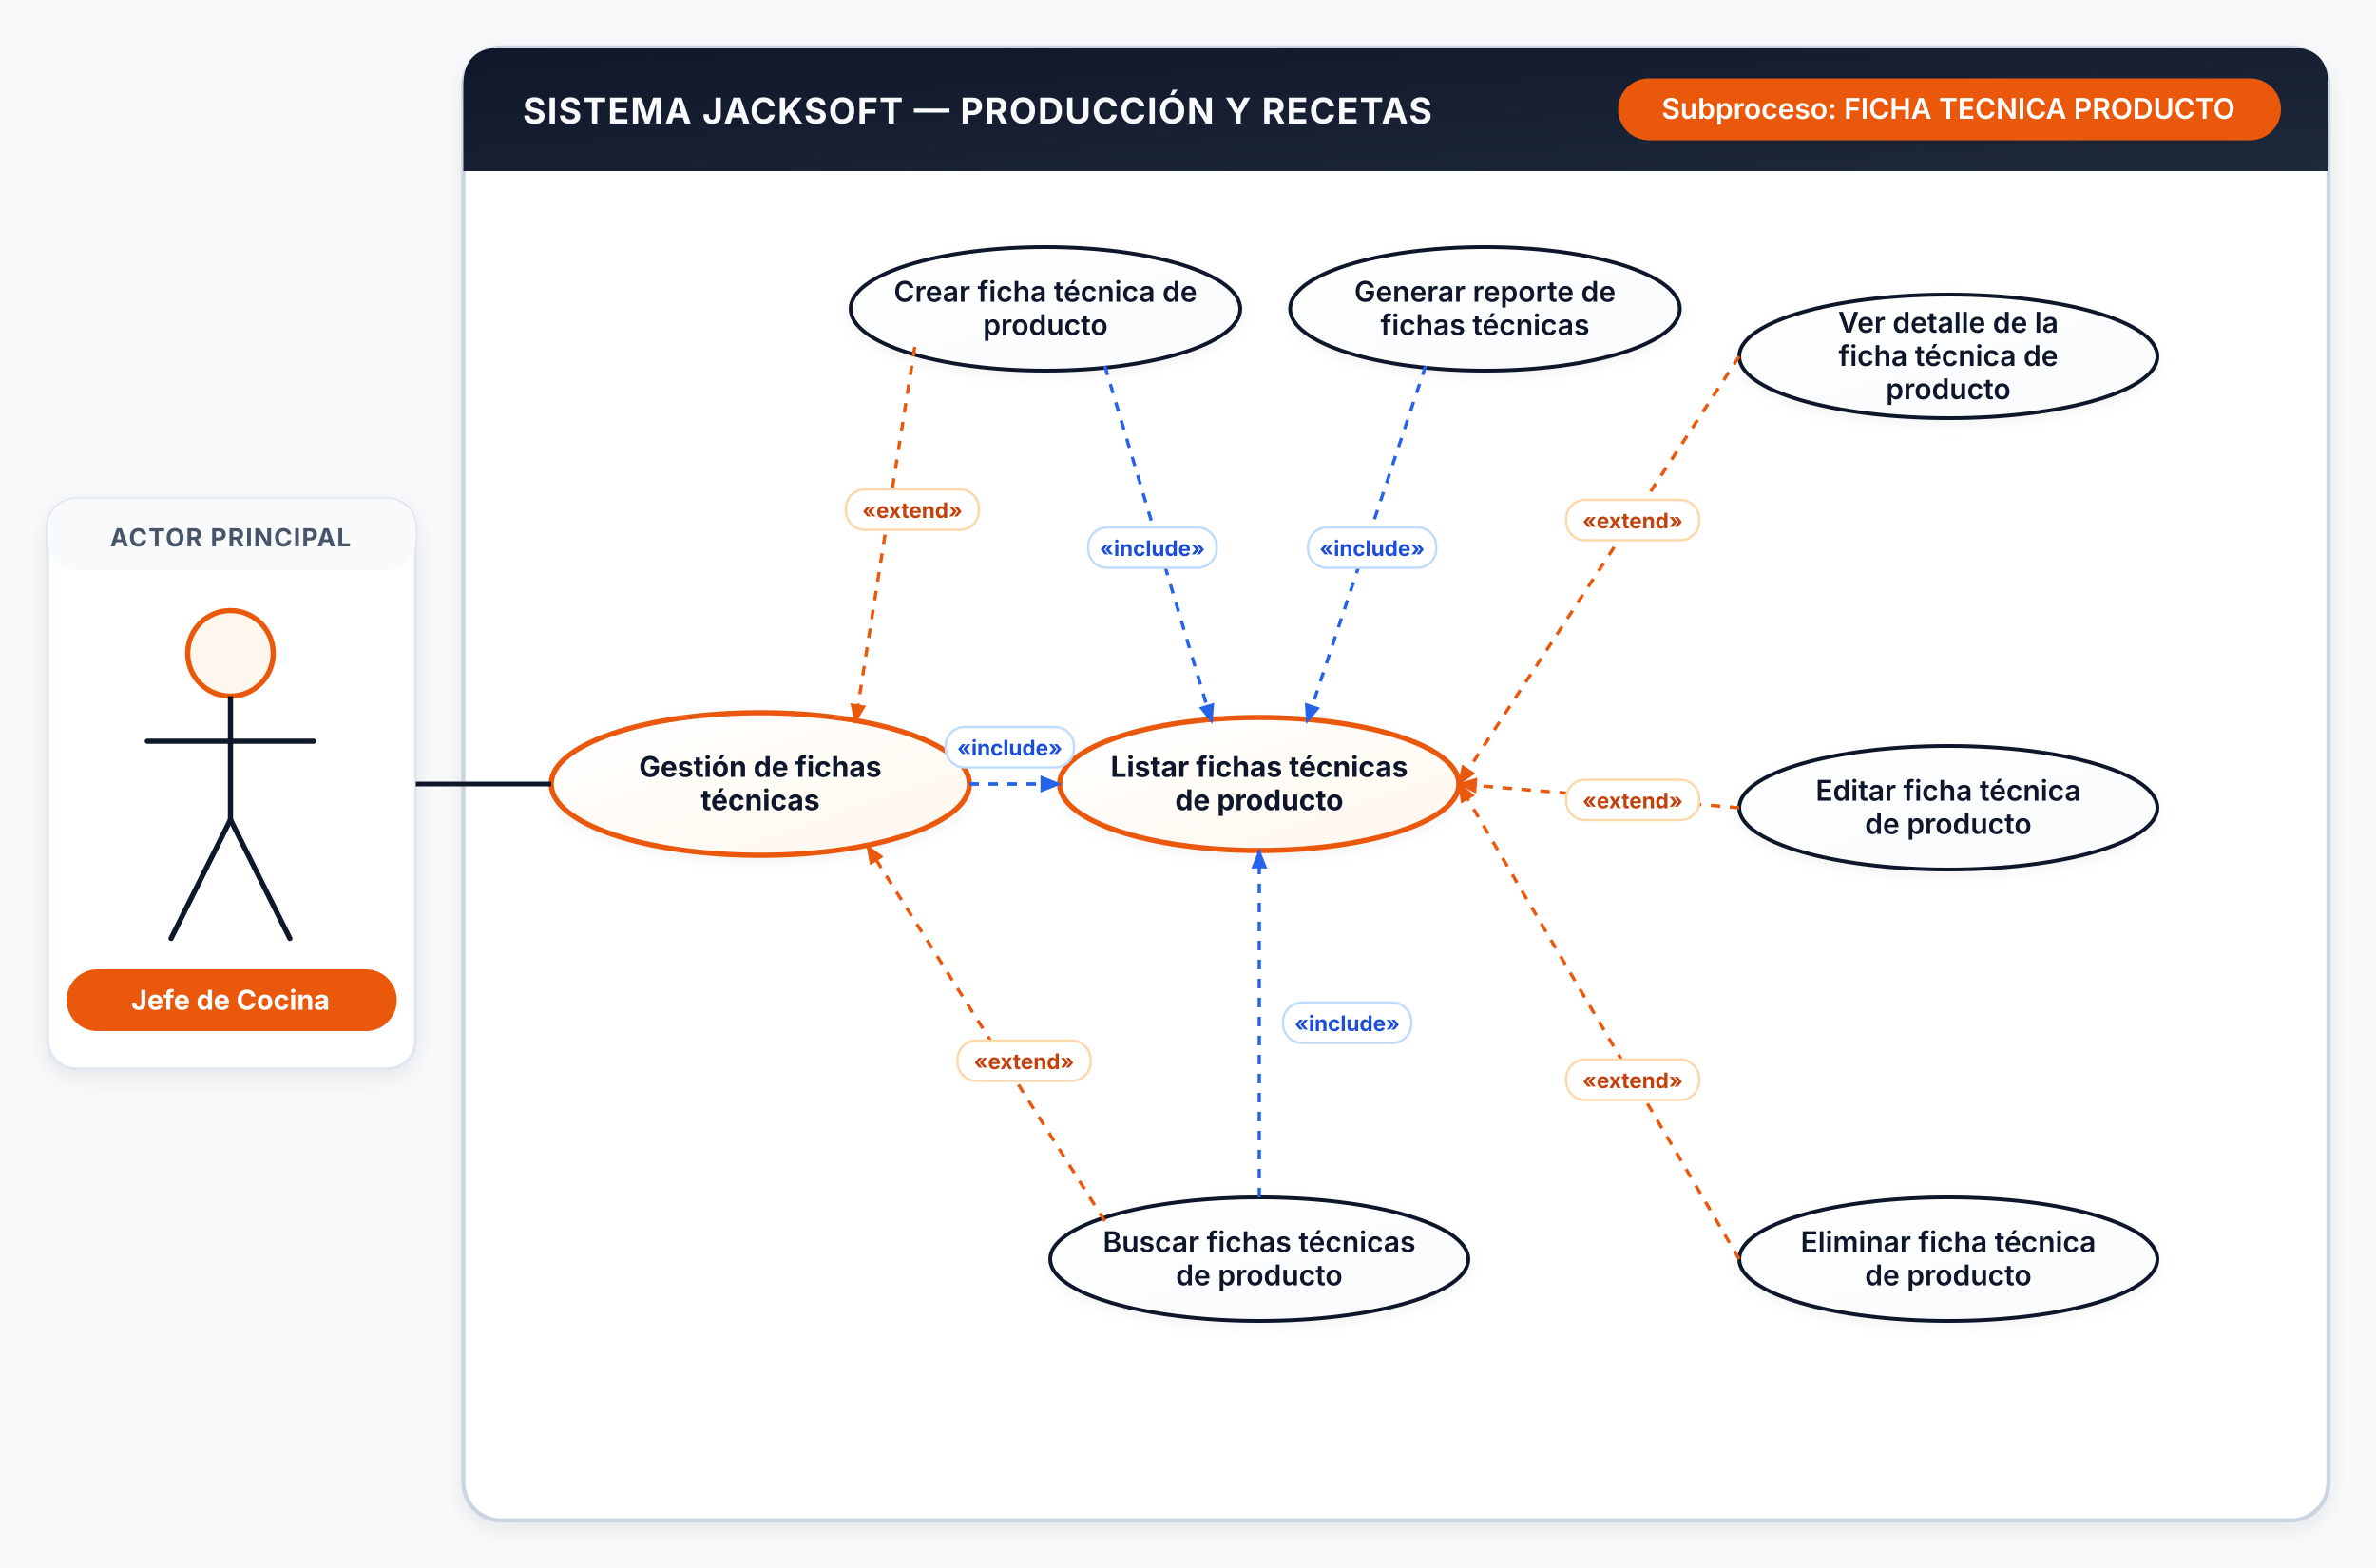
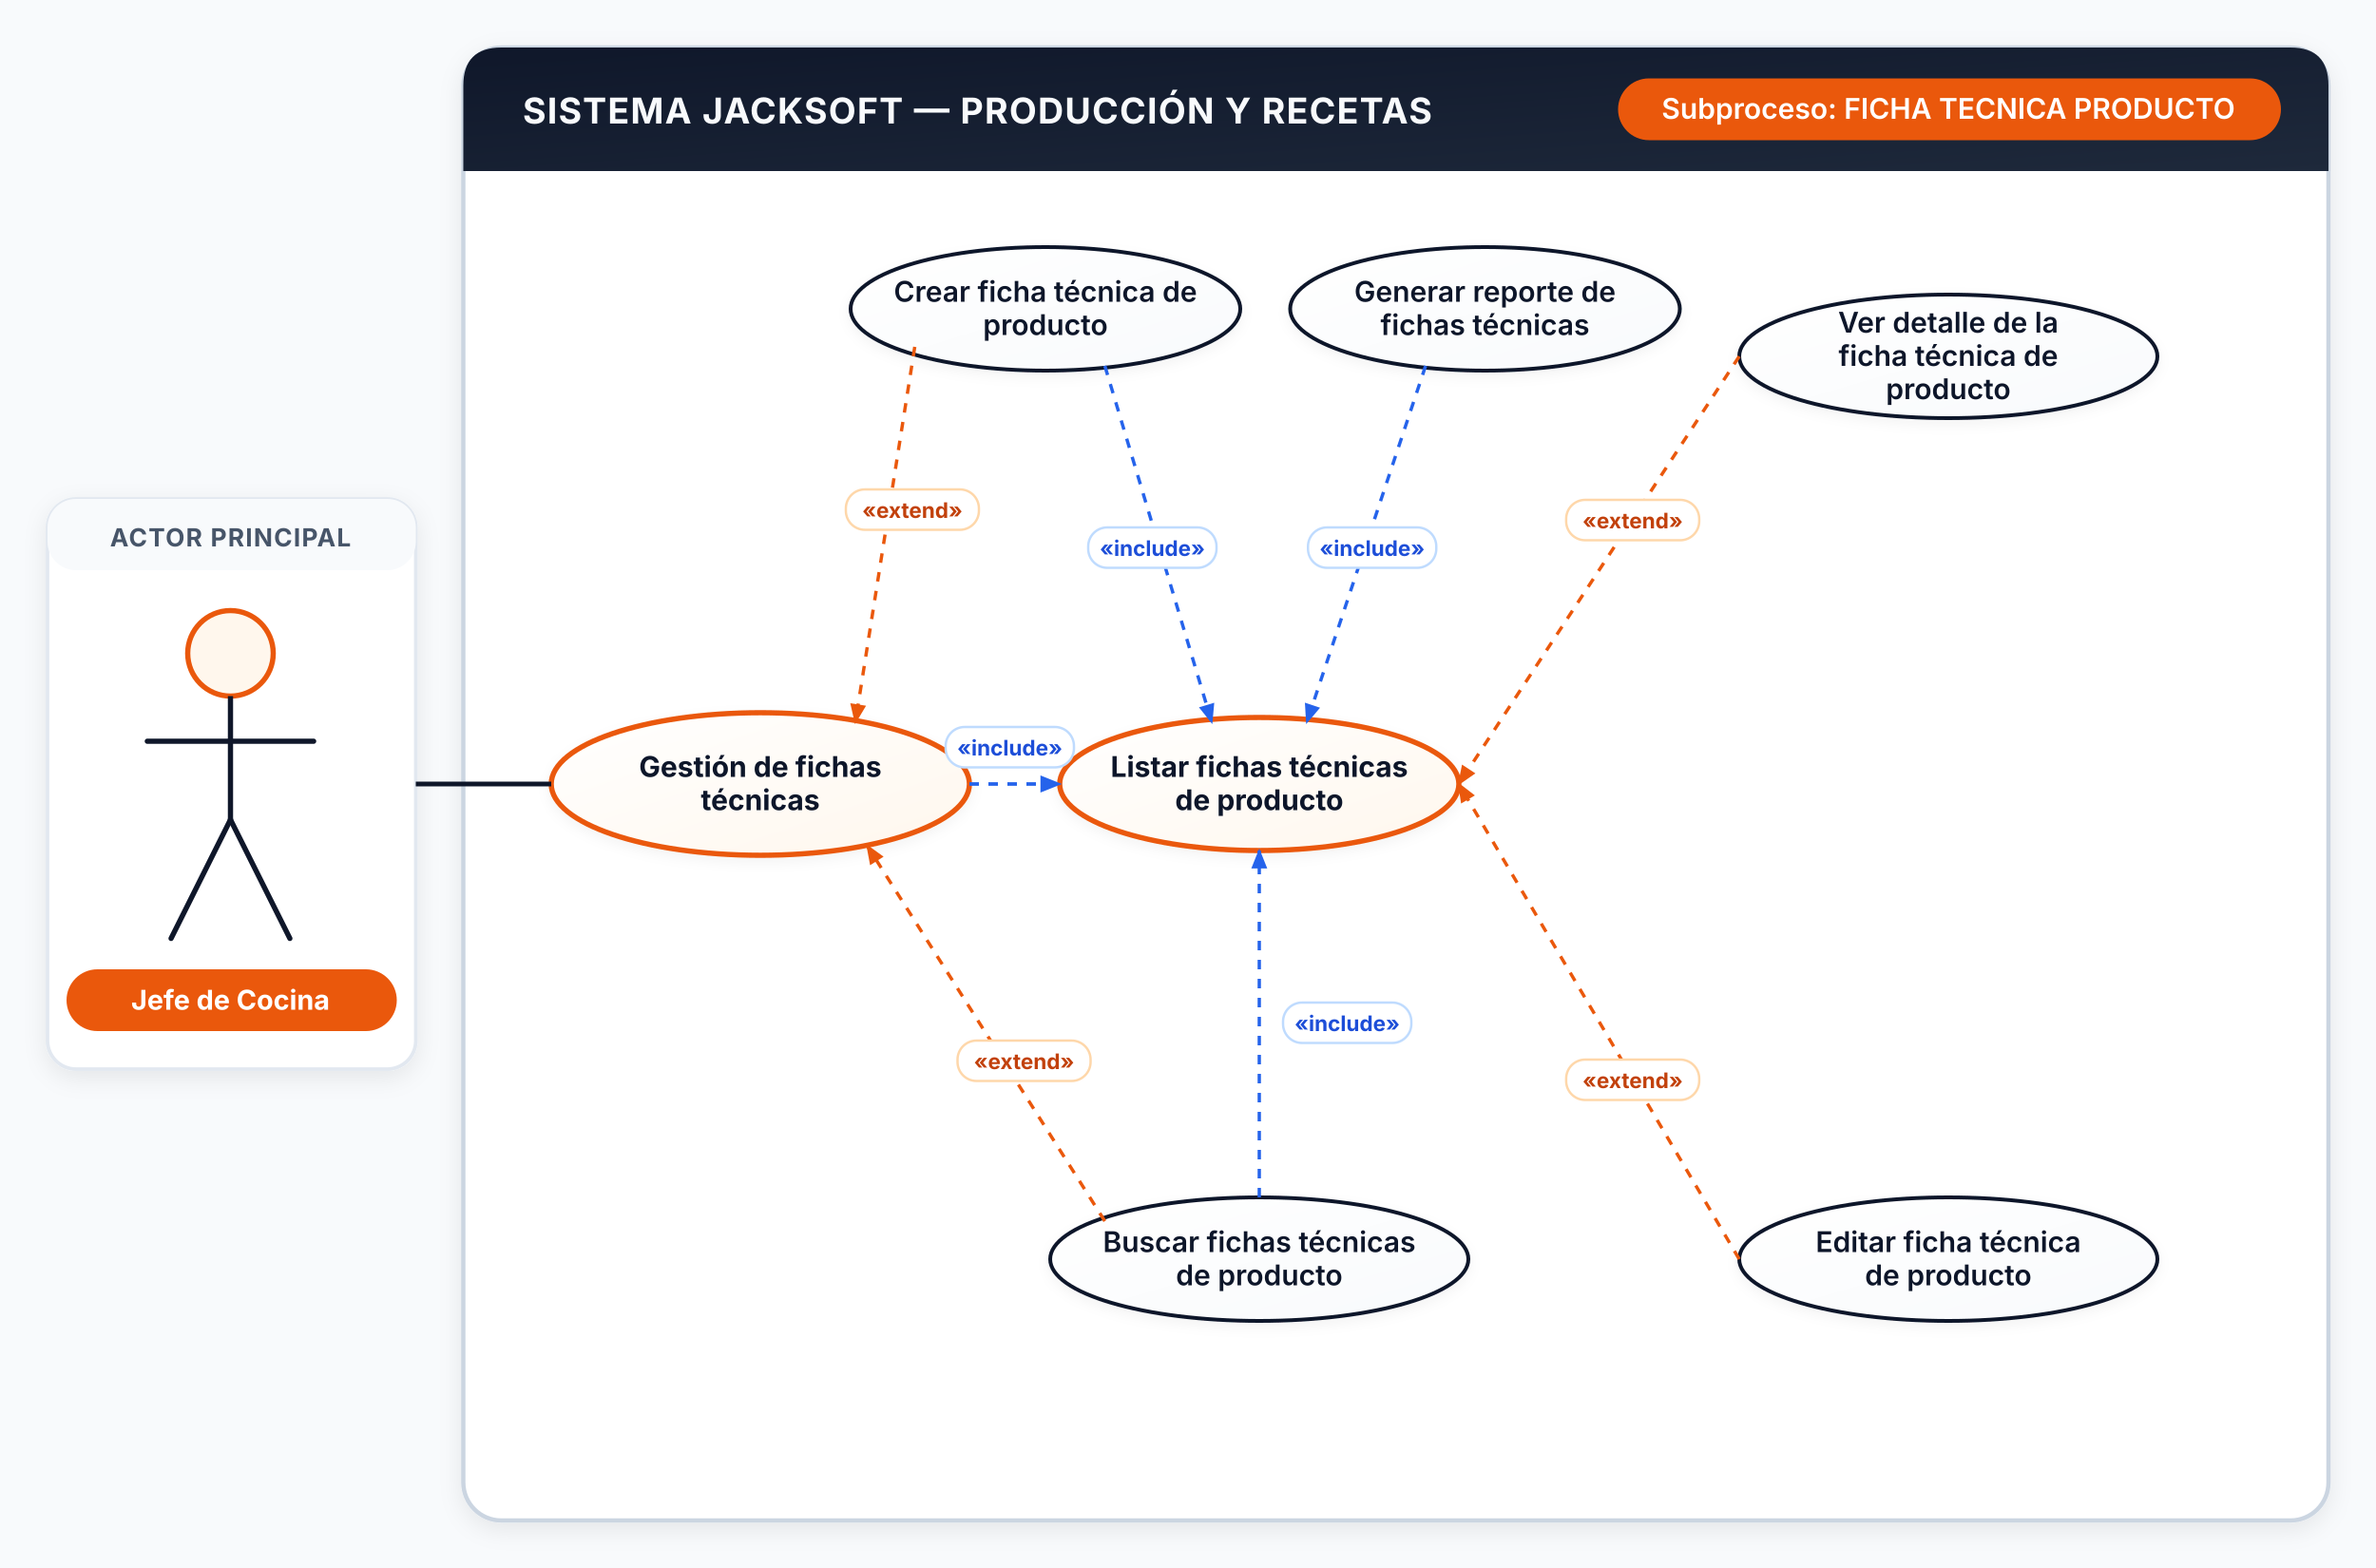
<svg xmlns="http://www.w3.org/2000/svg" width="1000" height="660" viewBox="0 0 1000 660">
  <defs>
    <linearGradient id="headerGrad" x1="0%" y1="0%" x2="100%" y2="100%">
      <stop offset="0%" stop-color="#0f172a" />
      <stop offset="100%" stop-color="#1e293b" />
    </linearGradient>
    <linearGradient id="hubUcGrad" x1="0%" y1="0%" x2="100%" y2="100%">
      <stop offset="0%" stop-color="#ffffff" />
      <stop offset="100%" stop-color="#fff7ed" />
    </linearGradient>
    <linearGradient id="ucGrad" x1="0%" y1="0%" x2="100%" y2="100%">
      <stop offset="0%" stop-color="#ffffff" />
      <stop offset="100%" stop-color="#f8fafc" />
    </linearGradient>
    <marker id="extendArrow" viewBox="0 0 10 10" refX="9" refY="5" markerWidth="6" markerHeight="6" orient="auto-start-reverse">
      <path d="M 0 1 L 10 5 L 0 9 z" fill="#ea580c" />
    </marker>
    <marker id="includeArrow" viewBox="0 0 10 10" refX="9" refY="5" markerWidth="6" markerHeight="6" orient="auto-start-reverse">
      <path d="M 0 1 L 10 5 L 0 9 z" fill="#2563eb" />
    </marker>
    <filter id="cardShadow" x="-10%" y="-10%" width="120%" height="125%" filterUnits="userSpaceOnUse">
      <feDropShadow dx="0" dy="3" stdDeviation="5" flood-color="#0f172a" flood-opacity="0.08" />
    </filter>
    <filter id="pillShadow" x="-10%" y="-10%" width="120%" height="130%" filterUnits="userSpaceOnUse">
      <feDropShadow dx="0" dy="2" stdDeviation="2.5" flood-color="#000000" flood-opacity="0.05" />
    </filter>
  </defs>
  <rect width="100%" height="100%" fill="#f8fafc" />
  <rect x="195" y="20" width="785" height="620" rx="16" fill="#ffffff" stroke="#cbd5e1" stroke-width="1.8" filter="url(#cardShadow)" />
  <path d="M 195 36 Q 195 20 211 20 L 964 20 Q 980 20 980 36 L 980 72 L 195 72 Z" fill="url(#headerGrad)" />
  <text x="220" y="52" font-family="'Inter', -apple-system, sans-serif" font-size="15" font-weight="700" fill="#f8fafc" letter-spacing="0.5">
    SISTEMA JACKSOFT — PRODUCCIÓN Y RECETAS
  </text>
  <rect x="681" y="33" width="279" height="26" rx="13" fill="#ea580c" />
  <text x="820" y="50" font-family="'Inter', -apple-system, sans-serif" font-size="12" font-weight="600" fill="#ffffff" text-anchor="middle">
    Subproceso: FICHA TECNICA PRODUCTO
  </text>
  <rect x="20" y="210.0" width="155" height="240" rx="12" fill="#ffffff" stroke="#e2e8f0" stroke-width="1.5" filter="url(#cardShadow)" />
  <rect x="20" y="210.0" width="155" height="30" rx="12" fill="#f8fafc" />
  <text x="97" y="230.0" font-family="'Inter', -apple-system, sans-serif" font-size="10.5" font-weight="700" fill="#475569" text-anchor="middle" letter-spacing="0.5">
    ACTOR PRINCIPAL
  </text>
  <circle cx="97" cy="275.0" r="18" fill="#fff7ed" stroke="#ea580c" stroke-width="2.2" />
  <line x1="97" y1="293.0" x2="97" y2="345.0" stroke="#0f172a" stroke-width="2.2" />
  <line x1="62" y1="312.0" x2="132" y2="312.0" stroke="#0f172a" stroke-width="2.2" stroke-linecap="round" />
  <line x1="97" y1="345.0" x2="72" y2="395.0" stroke="#0f172a" stroke-width="2.2" stroke-linecap="round" />
  <line x1="97" y1="345.0" x2="122" y2="395.0" stroke="#0f172a" stroke-width="2.2" stroke-linecap="round" />
  <rect x="28" y="408.0" width="139" height="26" rx="13" fill="#ea580c" />
  <text x="97" y="425.0" font-family="'Inter', -apple-system, sans-serif" font-size="11.5" font-weight="700" fill="#ffffff" text-anchor="middle">
    Jefe de Cocina
  </text>
  <g filter="url(#pillShadow)">
    <ellipse cx="320" cy="330.0" rx="88" ry="30" fill="url(#hubUcGrad)" stroke="#ea580c" stroke-width="2.2" />
    <text x="320" y="327.0" font-family="'Inter', sans-serif" font-size="12" font-weight="700" fill="#0f172a" text-anchor="middle">Gestión de fichas</text>
    <text x="320" y="341.0" font-family="'Inter', sans-serif" font-size="12" font-weight="700" fill="#0f172a" text-anchor="middle">técnicas</text>
  </g>
  <line x1="175" y1="330.0" x2="232" y2="330.0" stroke="#0f172a" stroke-width="2" />
  <g filter="url(#pillShadow)">
    <ellipse cx="530" cy="330.0" rx="84" ry="28" fill="url(#hubUcGrad)" stroke="#ea580c" stroke-width="2.2" />
    <text x="530" y="327.0" font-family="'Inter', sans-serif" font-size="12" font-weight="700" fill="#0f172a" text-anchor="middle">Listar fichas técnicas</text>
    <text x="530" y="341.0" font-family="'Inter', sans-serif" font-size="12" font-weight="700" fill="#0f172a" text-anchor="middle">de producto</text>
  </g>
  <line x1="408" y1="330.0" x2="446" y2="330.0" stroke="#2563eb" stroke-width="1.5" stroke-dasharray="4,4" marker-end="url(#includeArrow)" />
  <rect x="398.0" y="306.0" width="54" height="17" rx="8" fill="#ffffff" stroke="#bfdbfe" stroke-width="1" />
  <text x="425.0" y="318.0" font-family="'Inter', sans-serif" font-size="9" font-weight="700" fill="#1d4ed8" text-anchor="middle">«include»</text>
  <g filter="url(#pillShadow)">
    <ellipse cx="440" cy="130" rx="82" ry="26" fill="url(#ucGrad)" stroke="#0f172a" stroke-width="1.6" />
    <text x="440" y="127.0" font-family="'Inter', sans-serif" font-size="12" font-weight="600" fill="#0f172a" text-anchor="middle">Crear ficha técnica de</text>
    <text x="440" y="141.0" font-family="'Inter', sans-serif" font-size="12" font-weight="600" fill="#0f172a" text-anchor="middle">producto</text>
  </g>
  <g filter="url(#pillShadow)">
    <ellipse cx="625" cy="130" rx="82" ry="26" fill="url(#ucGrad)" stroke="#0f172a" stroke-width="1.6" />
    <text x="625" y="127.0" font-family="'Inter', sans-serif" font-size="12" font-weight="600" fill="#0f172a" text-anchor="middle">Generar reporte de</text>
    <text x="625" y="141.0" font-family="'Inter', sans-serif" font-size="12" font-weight="600" fill="#0f172a" text-anchor="middle">fichas técnicas</text>
  </g>
  <line x1="385" y1="146" x2="360" y2="304.0" stroke="#ea580c" stroke-width="1.4" stroke-dasharray="4,4" marker-end="url(#extendArrow)" />
  <rect x="356.0" y="206.0" width="56" height="17" rx="8" fill="#ffffff" stroke="#fed7aa" stroke-width="1" />
  <text x="384.0" y="218.0" font-family="'Inter', sans-serif" font-size="9" font-weight="700" fill="#c2410c" text-anchor="middle">«extend»</text>
  <line x1="465" y1="154" x2="510" y2="304.0" stroke="#2563eb" stroke-width="1.4" stroke-dasharray="4,4" marker-end="url(#includeArrow)" />
  <rect x="458.0" y="222.0" width="54" height="17" rx="8" fill="#ffffff" stroke="#bfdbfe" stroke-width="1" />
  <text x="485.0" y="234.0" font-family="'Inter', sans-serif" font-size="9" font-weight="700" fill="#1d4ed8" text-anchor="middle">«include»</text>
  <line x1="600" y1="154" x2="550" y2="304.0" stroke="#2563eb" stroke-width="1.4" stroke-dasharray="4,4" marker-end="url(#includeArrow)" />
  <rect x="550.5" y="222.0" width="54" height="17" rx="8" fill="#ffffff" stroke="#bfdbfe" stroke-width="1" />
  <text x="577.5" y="234.0" font-family="'Inter', sans-serif" font-size="9" font-weight="700" fill="#1d4ed8" text-anchor="middle">«include»</text>
  <g filter="url(#pillShadow)">
    <ellipse cx="530" cy="530" rx="88" ry="26" fill="url(#ucGrad)" stroke="#0f172a" stroke-width="1.6" />
    <text x="530" y="527.0" font-family="'Inter', sans-serif" font-size="12" font-weight="600" fill="#0f172a" text-anchor="middle">Buscar fichas técnicas</text>
    <text x="530" y="541.0" font-family="'Inter', sans-serif" font-size="12" font-weight="600" fill="#0f172a" text-anchor="middle">de producto</text>
  </g>
  <line x1="465" y1="514" x2="365" y2="356.0" stroke="#ea580c" stroke-width="1.4" stroke-dasharray="4,4" marker-end="url(#extendArrow)" />
  <rect x="403.0" y="438.0" width="56" height="17" rx="8" fill="#ffffff" stroke="#fed7aa" stroke-width="1" />
  <text x="431.0" y="450.0" font-family="'Inter', sans-serif" font-size="9" font-weight="700" fill="#c2410c" text-anchor="middle">«extend»</text>
  <line x1="530" y1="504" x2="530" y2="358.0" stroke="#2563eb" stroke-width="1.4" stroke-dasharray="4,4" marker-end="url(#includeArrow)" />
  <rect x="540" y="422.0" width="54" height="17" rx="8" fill="#ffffff" stroke="#bfdbfe" stroke-width="1" />
  <text x="567" y="434.0" font-family="'Inter', sans-serif" font-size="9" font-weight="700" fill="#1d4ed8" text-anchor="middle">«include»</text>
  <g filter="url(#pillShadow)">
    <ellipse cx="820" cy="150.0" rx="88" ry="26" fill="url(#ucGrad)" stroke="#0f172a" stroke-width="1.6" />
    <text x="820" y="140.0" font-family="'Inter', sans-serif" font-size="12" font-weight="600" fill="#0f172a" text-anchor="middle">Ver detalle de la</text>
    <text x="820" y="154.0" font-family="'Inter', sans-serif" font-size="12" font-weight="600" fill="#0f172a" text-anchor="middle">ficha técnica de</text>
    <text x="820" y="168.0" font-family="'Inter', sans-serif" font-size="12" font-weight="600" fill="#0f172a" text-anchor="middle">producto</text>
  </g>
  <line x1="732" y1="150.0" x2="614" y2="330.0" stroke="#ea580c" stroke-width="1.4" stroke-dasharray="4,4" marker-end="url(#extendArrow)" />
  <rect x="659.16" y="210.4" width="56" height="17" rx="8" fill="#ffffff" stroke="#fed7aa" stroke-width="1" />
  <text x="687.16" y="222.4" font-family="'Inter', sans-serif" font-size="9" font-weight="700" fill="#c2410c" text-anchor="middle">«extend»</text>
  <g filter="url(#pillShadow)">
-     <ellipse cx="820" cy="340.0" rx="88" ry="26" fill="url(#ucGrad)" stroke="#0f172a" stroke-width="1.6" />
-     <text x="820" y="337.0" font-family="'Inter', sans-serif" font-size="12" font-weight="600" fill="#0f172a" text-anchor="middle">Editar ficha técnica</text>
-     <text x="820" y="351.0" font-family="'Inter', sans-serif" font-size="12" font-weight="600" fill="#0f172a" text-anchor="middle">de producto</text>
-   </g>
-   <line x1="732" y1="340.0" x2="614" y2="330.0" stroke="#ea580c" stroke-width="1.4" stroke-dasharray="4,4" marker-end="url(#extendArrow)" />
-   <rect x="659.16" y="328.2" width="56" height="17" rx="8" fill="#ffffff" stroke="#fed7aa" stroke-width="1" />
-   <text x="687.16" y="340.2" font-family="'Inter', sans-serif" font-size="9" font-weight="700" fill="#c2410c" text-anchor="middle">«extend»</text>
-   <g filter="url(#pillShadow)">
    <ellipse cx="820" cy="530.0" rx="88" ry="26" fill="url(#ucGrad)" stroke="#0f172a" stroke-width="1.6" />
-     <text x="820" y="527.0" font-family="'Inter', sans-serif" font-size="12" font-weight="600" fill="#0f172a" text-anchor="middle">Eliminar ficha técnica</text>
+     <text x="820" y="527.0" font-family="'Inter', sans-serif" font-size="12" font-weight="600" fill="#0f172a" text-anchor="middle">Editar ficha técnica</text>
    <text x="820" y="541.0" font-family="'Inter', sans-serif" font-size="12" font-weight="600" fill="#0f172a" text-anchor="middle">de producto</text>
  </g>
  <line x1="732" y1="530.0" x2="614" y2="330.0" stroke="#ea580c" stroke-width="1.4" stroke-dasharray="4,4" marker-end="url(#extendArrow)" />
  <rect x="659.16" y="446.0" width="56" height="17" rx="8" fill="#ffffff" stroke="#fed7aa" stroke-width="1" />
  <text x="687.16" y="458.0" font-family="'Inter', sans-serif" font-size="9" font-weight="700" fill="#c2410c" text-anchor="middle">«extend»</text>
</svg>
